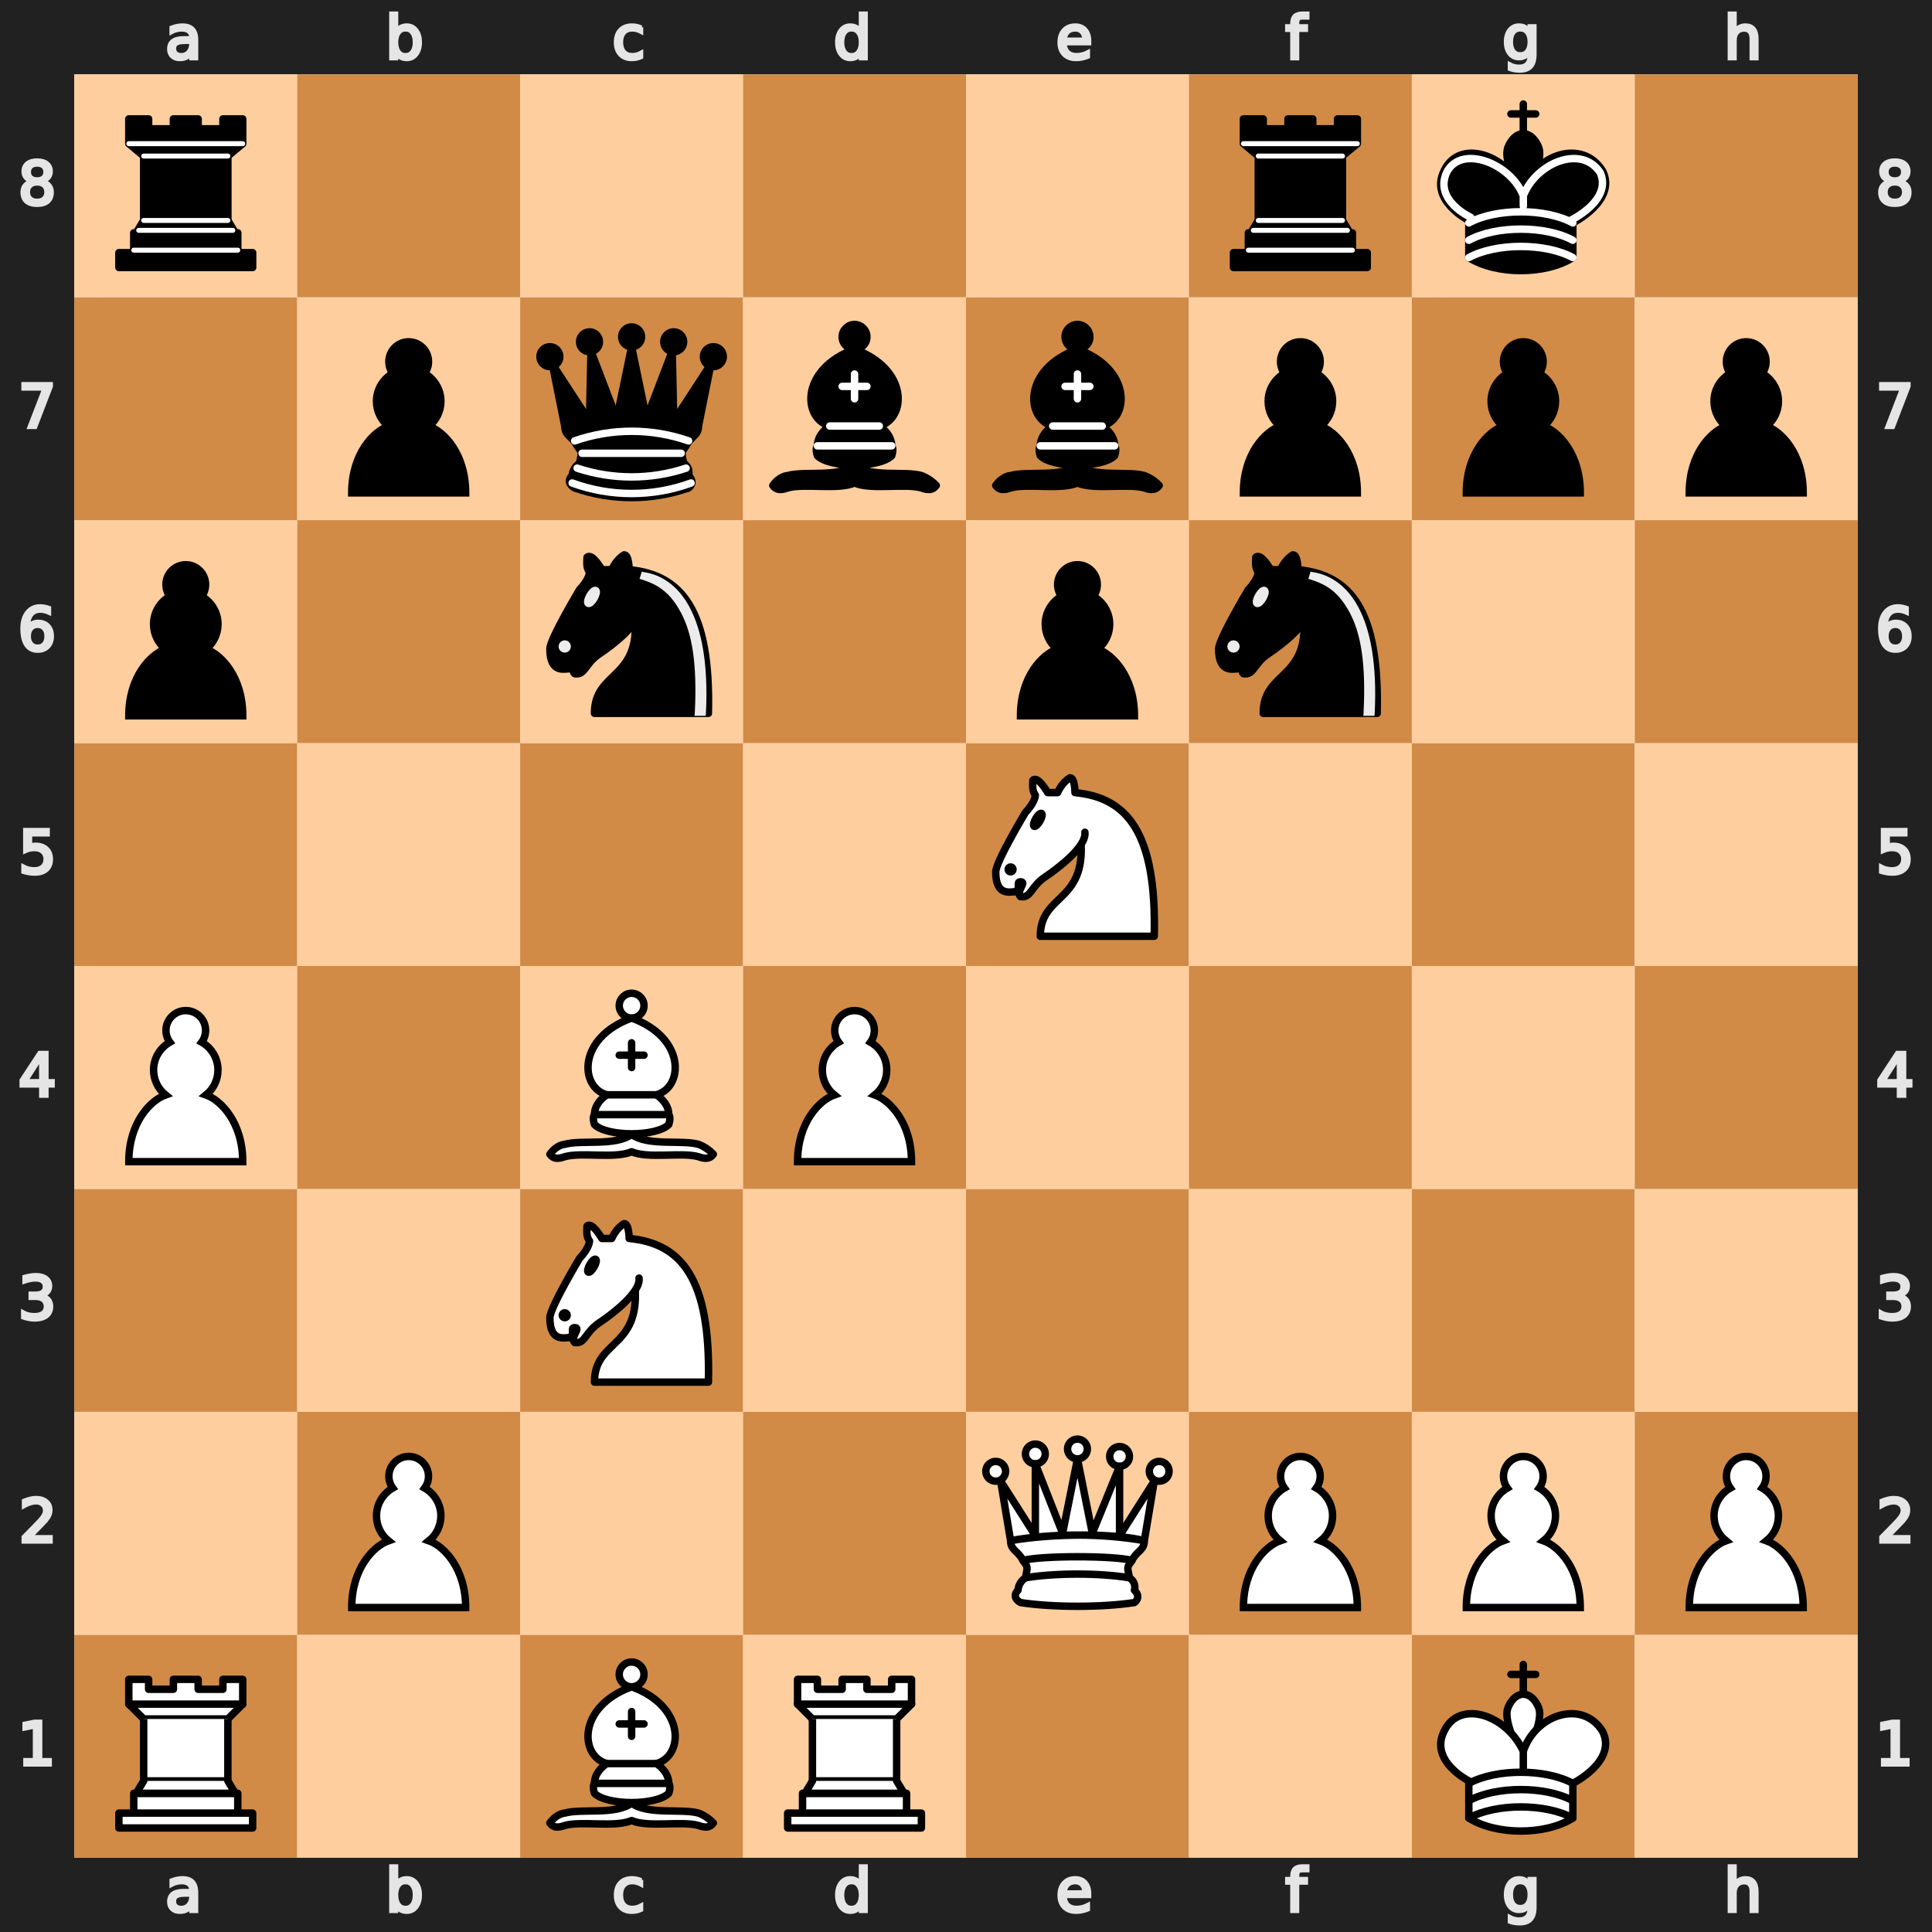
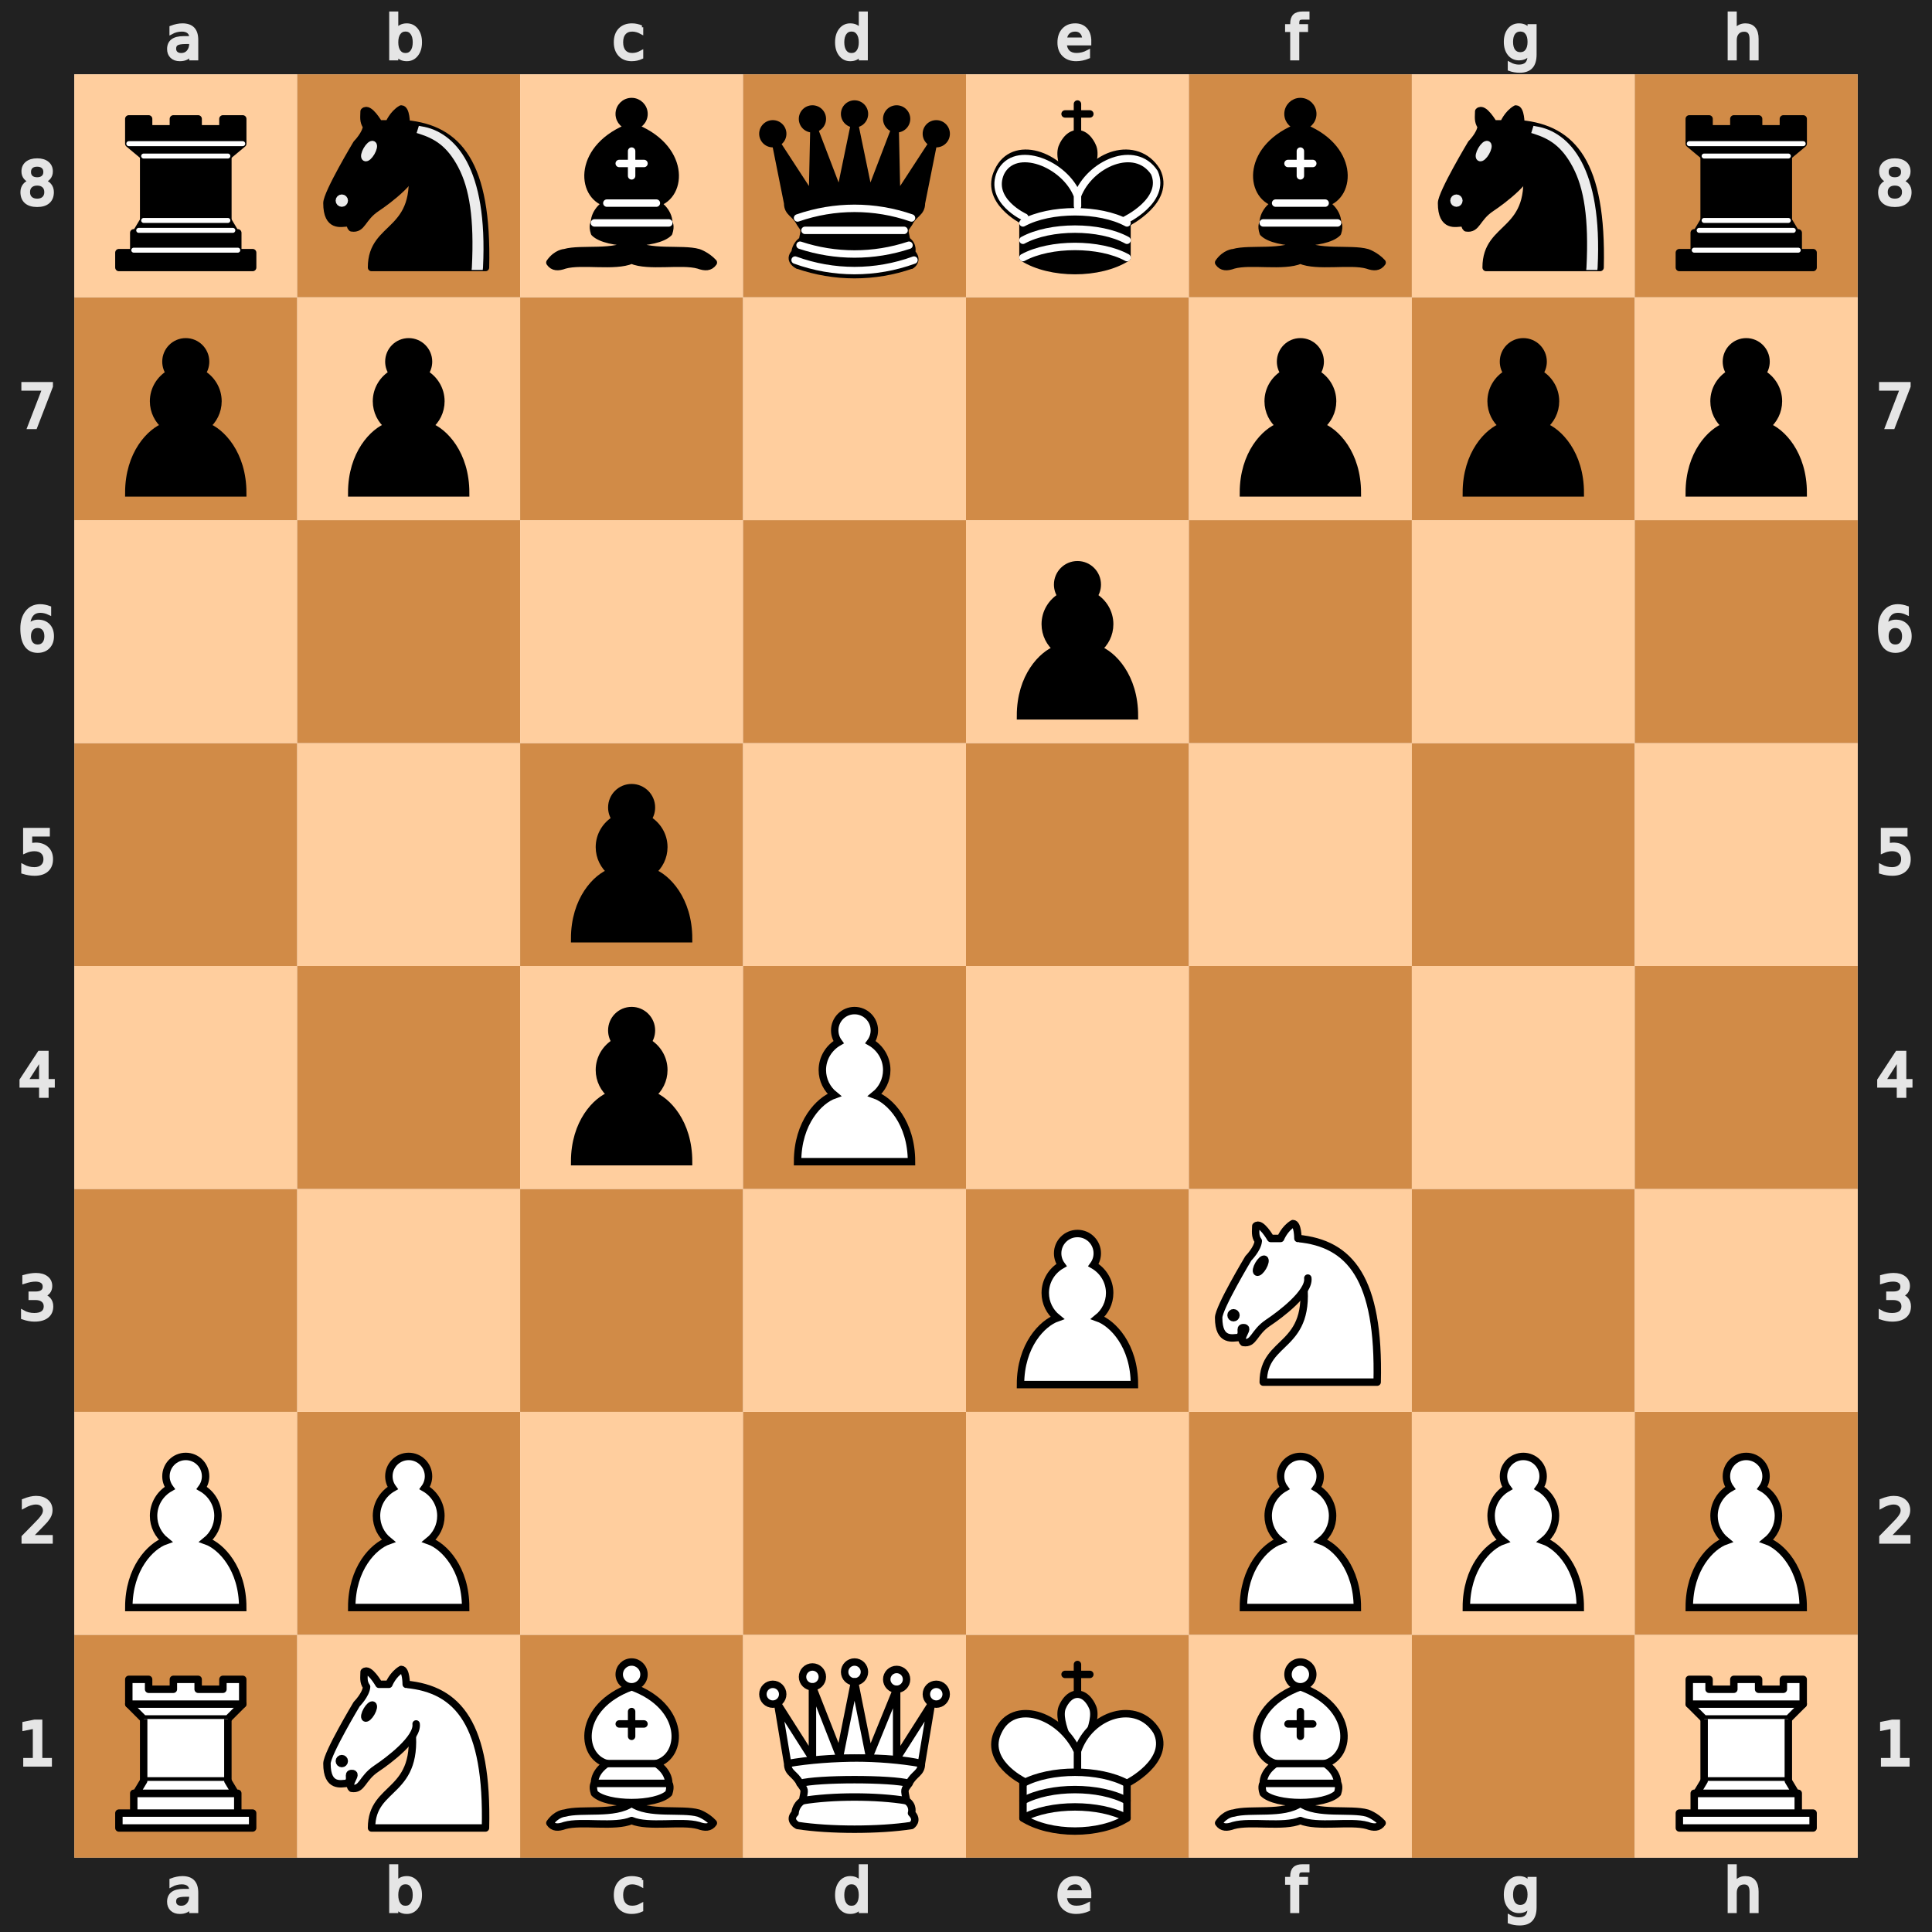
<svg xmlns="http://www.w3.org/2000/svg" xmlns:xlink="http://www.w3.org/1999/xlink" viewBox="0 0 390 390">
  <defs>
    <g id="white-pawn" class="white pawn">
      <path d="M22.5 9c-2.21 0-4 1.79-4 4 0 .89.29 1.71.78 2.38C17.33 16.5 16 18.59 16 21c0 2.03.94 3.84 2.41 5.03-3 1.06-7.41 5.55-7.41 13.47h23c0-7.92-4.41-12.41-7.41-13.47 1.47-1.19 2.41-3 2.41-5.03 0-2.41-1.33-4.5-3.28-5.62.49-.67.78-1.49.78-2.38 0-2.21-1.79-4-4-4z" fill="#fff" stroke="#000" stroke-width="1.5" stroke-linecap="round" />
    </g>
    <g id="white-knight" class="white knight" fill="none" fill-rule="evenodd" stroke="#000" stroke-width="1.5" stroke-linecap="round" stroke-linejoin="round">
      <path d="M 22,10 C 32.5,11 38.5,18 38,39 L 15,39 C 15,30 25,32.5 23,18" style="fill:#ffffff; stroke:#000000;" />
      <path d="M 24,18 C 24.38,20.91 18.45,25.37 16,27 C 13,29 13.18,31.34 11,31 C 9.958,30.06 12.41,27.96 11,28 C 10,28 11.19,29.23 10,30 C 9,30 5.997,31 6,26 C 6,24 12,14 12,14 C 12,14 13.89,12.1 14,10.5 C 13.27,9.506 13.5,8.5 13.5,7.5 C 14.5,6.5 16.5,10 16.5,10 L 18.5,10 C 18.5,10 19.28,8.008 21,7 C 22,7 22,10 22,10" style="fill:#ffffff; stroke:#000000;" />
      <path d="M 9.5 25.5 A 0.5 0.5 0 1 1 8.5,25.5 A 0.5 0.5 0 1 1 9.5 25.5 z" style="fill:#000000; stroke:#000000;" />
      <path d="M 15 15.5 A 0.5 1.5 0 1 1 14,15.5 A 0.5 1.5 0 1 1 15 15.5 z" transform="matrix(0.866,0.5,-0.5,0.866,9.693,-5.173)" style="fill:#000000; stroke:#000000;" />
    </g>
    <g id="white-bishop" class="white bishop" fill="none" fill-rule="evenodd" stroke="#000" stroke-width="1.5" stroke-linecap="round" stroke-linejoin="round">
      <g fill="#fff" stroke-linecap="butt">
        <path d="M9 36c3.39-.97 10.11.43 13.5-2 3.39 2.43 10.11 1.03 13.5 2 0 0 1.65.54 3 2-.68.97-1.65.99-3 .5-3.39-.97-10.11.46-13.5-1-3.39 1.46-10.11.03-13.5 1-1.354.49-2.323.47-3-.5 1.354-1.94 3-2 3-2zM15 32c2.5 2.5 12.5 2.5 15 0 .5-1.5 0-2 0-2 0-2.5-2.5-4-2.5-4 5.5-1.5 6-11.5-5-15.5-11 4-10.5 14-5 15.5 0 0-2.5 1.5-2.5 4 0 0-.5.5 0 2zM25 8a2.5 2.5 0 1 1-5 0 2.5 2.5 0 1 1 5 0z" />
      </g>
      <path d="M17.5 26h10M15 30h15m-7.5-14.5v5M20 18h5" stroke-linejoin="miter" />
    </g>
    <g id="white-rook" class="white rook" fill="#fff" fill-rule="evenodd" stroke="#000" stroke-width="1.5" stroke-linecap="round" stroke-linejoin="round">
      <path d="M9 39h27v-3H9v3zM12 36v-4h21v4H12zM11 14V9h4v2h5V9h5v2h5V9h4v5" stroke-linecap="butt" />
      <path d="M34 14l-3 3H14l-3-3" />
      <path d="M31 17v12.5H14V17" stroke-linecap="butt" stroke-linejoin="miter" />
      <path d="M31 29.5l1.5 2.5h-20l1.5-2.5" />
      <path d="M11 14h23" fill="none" stroke-linejoin="miter" />
    </g>
    <g id="white-queen" class="white queen" fill="#fff" fill-rule="evenodd" stroke="#000" stroke-width="1.5" stroke-linecap="round" stroke-linejoin="round">
      <path d="M8 12a2 2 0 1 1-4 0 2 2 0 1 1 4 0zM24.5 7.5a2 2 0 1 1-4 0 2 2 0 1 1 4 0zM41 12a2 2 0 1 1-4 0 2 2 0 1 1 4 0zM16 8.5a2 2 0 1 1-4 0 2 2 0 1 1 4 0zM33 9a2 2 0 1 1-4 0 2 2 0 1 1 4 0z" />
      <path d="M9 26c8.5-1.5 21-1.5 27 0l2-12-7 11V11l-5.5 13.5-3-15-3 15-5.5-14V25L7 14l2 12zM9 26c0 2 1.5 2 2.5 4 1 1.5 1 1 .5 3.5-1.5 1-1.5 2.5-1.5 2.5-1.5 1.5.5 2.5.5 2.5 6.5 1 16.5 1 23 0 0 0 1.5-1 0-2.5 0 0 .5-1.5-1-2.5-.5-2.5-.5-2 .5-3.5 1-2 2.5-2 2.5-4-8.5-1.5-18.5-1.5-27 0z" stroke-linecap="butt" />
      <path d="M11.5 30c3.5-1 18.5-1 22 0M12 33.5c6-1 15-1 21 0" fill="none" />
    </g>
    <g id="white-king" class="white king" fill="none" fill-rule="evenodd" stroke="#000" stroke-width="1.5" stroke-linecap="round" stroke-linejoin="round">
      <path d="M22.5 11.63V6M20 8h5" stroke-linejoin="miter" />
      <path d="M22.5 25s4.5-7.5 3-10.5c0 0-1-2.5-3-2.5s-3 2.5-3 2.5c-1.5 3 3 10.5 3 10.5" fill="#fff" stroke-linecap="butt" stroke-linejoin="miter" />
      <path d="M11.5 37c5.5 3.5 15.5 3.5 21 0v-7s9-4.5 6-10.5c-4-6.5-13.5-3.5-16 4V27v-3.5c-3.5-7.5-13-10.5-16-4-3 6 5 10 5 10V37z" fill="#fff" />
      <path d="M11.5 30c5.5-3 15.5-3 21 0m-21 3.5c5.5-3 15.5-3 21 0m-21 3.5c5.5-3 15.5-3 21 0" />
    </g>
    <g id="black-pawn" class="black pawn">
      <path d="M22.5 9c-2.21 0-4 1.79-4 4 0 .89.29 1.71.78 2.38C17.33 16.5 16 18.59 16 21c0 2.03.94 3.84 2.41 5.03-3 1.06-7.41 5.55-7.41 13.47h23c0-7.92-4.41-12.41-7.41-13.47 1.47-1.19 2.41-3 2.41-5.03 0-2.41-1.33-4.5-3.28-5.62.49-.67.78-1.49.78-2.38 0-2.21-1.79-4-4-4z" fill="#000" stroke="#000" stroke-width="1.5" stroke-linecap="round" />
    </g>
    <g id="black-knight" class="black knight" fill="none" fill-rule="evenodd" stroke="#000" stroke-width="1.5" stroke-linecap="round" stroke-linejoin="round">
      <path d="M 22,10 C 32.5,11 38.5,18 38,39 L 15,39 C 15,30 25,32.5 23,18" style="fill:#000000; stroke:#000000;" />
      <path d="M 24,18 C 24.38,20.91 18.45,25.37 16,27 C 13,29 13.18,31.34 11,31 C 9.958,30.06 12.41,27.96 11,28 C 10,28 11.19,29.23 10,30 C 9,30 5.997,31 6,26 C 6,24 12,14 12,14 C 12,14 13.89,12.1 14,10.5 C 13.27,9.506 13.5,8.5 13.5,7.5 C 14.5,6.5 16.5,10 16.5,10 L 18.5,10 C 18.5,10 19.28,8.008 21,7 C 22,7 22,10 22,10" style="fill:#000000; stroke:#000000;" />
      <path d="M 9.5 25.5 A 0.5 0.5 0 1 1 8.5,25.5 A 0.5 0.5 0 1 1 9.5 25.5 z" style="fill:#ececec; stroke:#ececec;" />
      <path d="M 15 15.5 A 0.5 1.5 0 1 1 14,15.5 A 0.5 1.5 0 1 1 15 15.5 z" transform="matrix(0.866,0.5,-0.5,0.866,9.693,-5.173)" style="fill:#ececec; stroke:#ececec;" />
      <path d="M 24.55,10.4 L 24.1,11.85 L 24.6,12 C 27.75,13 30.25,14.49 32.5,18.75 C 34.75,23.01 35.75,29.06 35.25,39 L 35.2,39.5 L 37.45,39.5 L 37.5,39 C 38,28.94 36.62,22.15 34.25,17.66 C 31.88,13.17 28.46,11.02 25.06,10.5 L 24.55,10.4 z " style="fill:#ececec; stroke:none;" />
    </g>
    <g id="black-bishop" class="black bishop" fill="none" fill-rule="evenodd" stroke="#000" stroke-width="1.5" stroke-linecap="round" stroke-linejoin="round">
      <path d="M9 36c3.39-.97 10.11.43 13.5-2 3.39 2.43 10.11 1.03 13.5 2 0 0 1.65.54 3 2-.68.97-1.65.99-3 .5-3.39-.97-10.11.46-13.5-1-3.39 1.46-10.11.03-13.5 1-1.354.49-2.323.47-3-.5 1.354-1.94 3-2 3-2zm6-4c2.5 2.5 12.5 2.5 15 0 .5-1.5 0-2 0-2 0-2.5-2.5-4-2.5-4 5.5-1.5 6-11.5-5-15.5-11 4-10.5 14-5 15.5 0 0-2.5 1.5-2.5 4 0 0-.5.5 0 2zM25 8a2.5 2.5 0 1 1-5 0 2.5 2.5 0 1 1 5 0z" fill="#000" stroke-linecap="butt" />
      <path d="M17.5 26h10M15 30h15m-7.5-14.5v5M20 18h5" stroke="#fff" stroke-linejoin="miter" />
    </g>
    <g id="black-rook" class="black rook" fill="#000" fill-rule="evenodd" stroke="#000" stroke-width="1.5" stroke-linecap="round" stroke-linejoin="round">
      <path d="M9 39h27v-3H9v3zM12.5 32l1.5-2.5h17l1.5 2.5h-20zM12 36v-4h21v4H12z" stroke-linecap="butt" />
      <path d="M14 29.5v-13h17v13H14z" stroke-linecap="butt" stroke-linejoin="miter" />
      <path d="M14 16.5L11 14h23l-3 2.5H14zM11 14V9h4v2h5V9h5v2h5V9h4v5H11z" stroke-linecap="butt" />
      <path d="M12 35.5h21M13 31.5h19M14 29.5h17M14 16.5h17M11 14h23" fill="none" stroke="#fff" stroke-width="1" stroke-linejoin="miter" />
    </g>
    <g id="black-queen" class="black queen" fill="#000" fill-rule="evenodd" stroke="#000" stroke-width="1.5" stroke-linecap="round" stroke-linejoin="round">
      <g fill="#000" stroke="none">
        <circle cx="6" cy="12" r="2.75" />
        <circle cx="14" cy="9" r="2.75" />
        <circle cx="22.5" cy="8" r="2.75" />
        <circle cx="31" cy="9" r="2.75" />
        <circle cx="39" cy="12" r="2.75" />
      </g>
      <path d="M9 26c8.5-1.5 21-1.5 27 0l2.5-12.5L31 25l-.3-14.1-5.2 13.6-3-14.5-3 14.5-5.2-13.6L14 25 6.5 13.5 9 26zM9 26c0 2 1.5 2 2.5 4 1 1.5 1 1 .5 3.5-1.5 1-1.5 2.5-1.5 2.5-1.5 1.5.5 2.5.5 2.5 6.5 1 16.5 1 23 0 0 0 1.5-1 0-2.5 0 0 .5-1.5-1-2.5-.5-2.5-.5-2 .5-3.5 1-2 2.5-2 2.5-4-8.5-1.5-18.5-1.5-27 0z" stroke-linecap="butt" />
      <path d="M11 38.5a35 35 1 0 0 23 0" fill="none" stroke-linecap="butt" />
      <path d="M11 29a35 35 1 0 1 23 0M12.5 31.5h20M11.5 34.5a35 35 1 0 0 22 0M10.5 37.5a35 35 1 0 0 24 0" fill="none" stroke="#fff" />
    </g>
    <g id="black-king" class="black king" fill="none" fill-rule="evenodd" stroke="#000" stroke-width="1.5" stroke-linecap="round" stroke-linejoin="round">
      <path d="M22.5 11.63V6" stroke-linejoin="miter" />
      <path d="M22.5 25s4.5-7.5 3-10.5c0 0-1-2.5-3-2.5s-3 2.5-3 2.5c-1.5 3 3 10.5 3 10.5" fill="#000" stroke-linecap="butt" stroke-linejoin="miter" />
      <path d="M11.5 37c5.5 3.5 15.5 3.5 21 0v-7s9-4.5 6-10.5c-4-6.5-13.5-3.5-16 4V27v-3.5c-3.5-7.5-13-10.5-16-4-3 6 5 10 5 10V37z" fill="#000" />
      <path d="M20 8h5" stroke-linejoin="miter" />
      <path d="M32 29.5s8.5-4 6.03-9.65C34.15 14 25 18 22.5 24.5l.01 2.1-.01-2.1C20 18 9.906 14 6.997 19.85c-2.497 5.65 4.853 9 4.853 9M11.5 30c5.5-3 15.5-3 21 0m-21 3.5c5.5-3 15.5-3 21 0m-21 3.5c5.5-3 15.5-3 21 0" stroke="#fff" />
    </g>
  </defs>
  <rect x="7.5" y="7.5" width="375" height="375" fill="none" stroke="#212121" stroke-width="15" />
  <g transform="translate(20, 1) scale(0.75, 0.75)" fill="#e5e5e5" stroke="#e5e5e5">
    <path d="M23.328 10.016q-1.742 0-2.414.398-.672.398-.672 1.36 0 .765.5 1.218.508.445 1.375.445 1.196 0 1.914-.843.727-.852.727-2.258v-.32zm2.867-.594v4.992h-1.437v-1.328q-.492.797-1.227 1.18-.734.375-1.797.375-1.343 0-2.14-.75-.79-.758-.79-2.024 0-1.476.985-2.226.992-.75 2.953-.75h2.016V8.75q0-.992-.656-1.531-.649-.547-1.829-.547-.75 0-1.46.18-.711.18-1.368.539V6.062q.79-.304 1.532-.453.742-.156 1.445-.156 1.898 0 2.836.984.937.985.937 2.985z" />
  </g>
  <g transform="translate(20, 375) scale(0.75, 0.75)" fill="#e5e5e5" stroke="#e5e5e5">
    <path d="M23.328 10.016q-1.742 0-2.414.398-.672.398-.672 1.36 0 .765.5 1.218.508.445 1.375.445 1.196 0 1.914-.843.727-.852.727-2.258v-.32zm2.867-.594v4.992h-1.437v-1.328q-.492.797-1.227 1.18-.734.375-1.797.375-1.343 0-2.14-.75-.79-.758-.79-2.024 0-1.476.985-2.226.992-.75 2.953-.75h2.016V8.75q0-.992-.656-1.531-.649-.547-1.829-.547-.75 0-1.46.18-.711.18-1.368.539V6.062q.79-.304 1.532-.453.742-.156 1.445-.156 1.898 0 2.836.984.937.985.937 2.985z" />
  </g>
  <g transform="translate(65, 1) scale(0.75, 0.75)" fill="#e5e5e5" stroke="#e5e5e5">
    <path d="M24.922 10.047q0-1.586-.656-2.485-.649-.906-1.79-.906-1.14 0-1.796.906-.649.899-.649 2.485 0 1.586.649 2.492.656.898 1.797.898 1.14 0 1.789-.898.656-.906.656-2.492zm-4.89-3.055q.452-.781 1.14-1.156.695-.383 1.656-.383 1.594 0 2.586 1.266 1 1.265 1 3.328 0 2.062-1 3.328-.992 1.266-2.586 1.266-.96 0-1.656-.375-.688-.383-1.14-1.164v1.312h-1.446V2.258h1.445z" />
  </g>
  <g transform="translate(65, 375) scale(0.75, 0.75)" fill="#e5e5e5" stroke="#e5e5e5">
    <path d="M24.922 10.047q0-1.586-.656-2.485-.649-.906-1.79-.906-1.14 0-1.796.906-.649.899-.649 2.485 0 1.586.649 2.492.656.898 1.797.898 1.14 0 1.789-.898.656-.906.656-2.492zm-4.89-3.055q.452-.781 1.14-1.156.695-.383 1.656-.383 1.594 0 2.586 1.266 1 1.265 1 3.328 0 2.062-1 3.328-.992 1.266-2.586 1.266-.96 0-1.656-.375-.688-.383-1.14-1.164v1.312h-1.446V2.258h1.445z" />
  </g>
  <g transform="translate(110, 1) scale(0.75, 0.75)" fill="#e5e5e5" stroke="#e5e5e5">
    <path d="M25.96 6v1.344q-.608-.336-1.226-.5-.609-.172-1.234-.172-1.398 0-2.172.89-.773.883-.773 2.485 0 1.601.773 2.492.774.883 2.172.883.625 0 1.234-.164.618-.172 1.227-.508v1.328q-.602.281-1.25.422-.64.14-1.367.14-1.977 0-3.14-1.242-1.165-1.242-1.165-3.351 0-2.14 1.172-3.367 1.18-1.227 3.227-1.227.664 0 1.296.14.633.134 1.227.407z" />
  </g>
  <g transform="translate(110, 375) scale(0.75, 0.75)" fill="#e5e5e5" stroke="#e5e5e5">
    <path d="M25.96 6v1.344q-.608-.336-1.226-.5-.609-.172-1.234-.172-1.398 0-2.172.89-.773.883-.773 2.485 0 1.601.773 2.492.774.883 2.172.883.625 0 1.234-.164.618-.172 1.227-.508v1.328q-.602.281-1.25.422-.64.14-1.367.14-1.977 0-3.14-1.242-1.165-1.242-1.165-3.351 0-2.14 1.172-3.367 1.18-1.227 3.227-1.227.664 0 1.296.14.633.134 1.227.407z" />
  </g>
  <g transform="translate(155, 1) scale(0.75, 0.75)" fill="#e5e5e5" stroke="#e5e5e5">
    <path d="M24.973 6.992V2.258h1.437v12.156h-1.437v-1.312q-.453.78-1.149 1.164-.687.375-1.656.375-1.586 0-2.586-1.266-.992-1.266-.992-3.328 0-2.063.992-3.328 1-1.266 2.586-1.266.969 0 1.656.383.696.375 1.149 1.156zm-4.899 3.055q0 1.586.649 2.492.656.898 1.797.898 1.14 0 1.796-.898.657-.906.657-2.492 0-1.586-.657-2.485-.656-.906-1.796-.906-1.141 0-1.797.906-.649.899-.649 2.485z" />
  </g>
  <g transform="translate(155, 375) scale(0.75, 0.75)" fill="#e5e5e5" stroke="#e5e5e5">
    <path d="M24.973 6.992V2.258h1.437v12.156h-1.437v-1.312q-.453.78-1.149 1.164-.687.375-1.656.375-1.586 0-2.586-1.266-.992-1.266-.992-3.328 0-2.063.992-3.328 1-1.266 2.586-1.266.969 0 1.656.383.696.375 1.149 1.156zm-4.899 3.055q0 1.586.649 2.492.656.898 1.797.898 1.14 0 1.796-.898.657-.906.657-2.492 0-1.586-.657-2.485-.656-.906-1.796-.906-1.141 0-1.797.906-.649.899-.649 2.485z" />
  </g>
  <g transform="translate(200, 1) scale(0.75, 0.75)" fill="#e5e5e5" stroke="#e5e5e5">
    <path d="M26.555 9.68v.703h-6.61q.094 1.484.89 2.265.806.774 2.235.774.828 0 1.602-.203.781-.203 1.547-.61v1.36q-.774.328-1.586.5-.813.172-1.649.172-2.093 0-3.32-1.22-1.219-1.218-1.219-3.296 0-2.148 1.157-3.406 1.164-1.266 3.132-1.266 1.766 0 2.79 1.14 1.03 1.134 1.03 3.087zm-1.438-.422q-.015-1.18-.664-1.883-.64-.703-1.703-.703-1.203 0-1.93.68-.718.68-.828 1.914z" />
  </g>
  <g transform="translate(200, 375) scale(0.75, 0.75)" fill="#e5e5e5" stroke="#e5e5e5">
    <path d="M26.555 9.68v.703h-6.61q.094 1.484.89 2.265.806.774 2.235.774.828 0 1.602-.203.781-.203 1.547-.61v1.36q-.774.328-1.586.5-.813.172-1.649.172-2.093 0-3.32-1.22-1.219-1.218-1.219-3.296 0-2.148 1.157-3.406 1.164-1.266 3.132-1.266 1.766 0 2.79 1.14 1.03 1.134 1.03 3.087zm-1.438-.422q-.015-1.18-.664-1.883-.64-.703-1.703-.703-1.203 0-1.93.68-.718.68-.828 1.914z" />
  </g>
  <g transform="translate(245, 1) scale(0.75, 0.75)" fill="#e5e5e5" stroke="#e5e5e5">
    <path d="M25.285 2.258v1.195H23.91q-.773 0-1.078.313-.297.312-.297 1.125v.773h2.367v1.117h-2.367v7.633H21.09V6.781h-1.375V5.664h1.375v-.61q0-1.46.68-2.124.68-.672 2.156-.672z" />
  </g>
  <g transform="translate(245, 375) scale(0.75, 0.75)" fill="#e5e5e5" stroke="#e5e5e5">
    <path d="M25.285 2.258v1.195H23.91q-.773 0-1.078.313-.297.312-.297 1.125v.773h2.367v1.117h-2.367v7.633H21.09V6.781h-1.375V5.664h1.375v-.61q0-1.46.68-2.124.68-.672 2.156-.672z" />
  </g>
  <g transform="translate(290, 1) scale(0.75, 0.75)" fill="#e5e5e5" stroke="#e5e5e5">
    <path d="M24.973 9.937q0-1.562-.649-2.421-.64-.86-1.804-.86-1.157 0-1.805.86-.64.859-.64 2.421 0 1.555.64 2.415.648.859 1.805.859 1.164 0 1.804-.86.649-.859.649-2.414zm1.437 3.391q0 2.234-.992 3.32-.992 1.094-3.04 1.094-.757 0-1.429-.117-.672-.11-1.304-.344v-1.398q.632.344 1.25.508.617.164 1.257.164 1.414 0 2.118-.743.703-.734.703-2.226v-.711q-.446.773-1.141 1.156-.695.383-1.664.383-1.61 0-2.594-1.227-.984-1.226-.984-3.25 0-2.03.984-3.257.985-1.227 2.594-1.227.969 0 1.664.383t1.14 1.156V5.664h1.438z" />
  </g>
  <g transform="translate(290, 375) scale(0.75, 0.75)" fill="#e5e5e5" stroke="#e5e5e5">
    <path d="M24.973 9.937q0-1.562-.649-2.421-.64-.86-1.804-.86-1.157 0-1.805.86-.64.859-.64 2.421 0 1.555.64 2.415.648.859 1.805.859 1.164 0 1.804-.86.649-.859.649-2.414zm1.437 3.391q0 2.234-.992 3.32-.992 1.094-3.04 1.094-.757 0-1.429-.117-.672-.11-1.304-.344v-1.398q.632.344 1.25.508.617.164 1.257.164 1.414 0 2.118-.743.703-.734.703-2.226v-.711q-.446.773-1.141 1.156-.695.383-1.664.383-1.61 0-2.594-1.227-.984-1.226-.984-3.25 0-2.03.984-3.257.985-1.227 2.594-1.227.969 0 1.664.383t1.14 1.156V5.664h1.438z" />
  </g>
  <g transform="translate(335, 1) scale(0.75, 0.75)" fill="#e5e5e5" stroke="#e5e5e5">
    <path d="M26.164 9.133v5.281h-1.437V9.18q0-1.243-.485-1.86-.484-.617-1.453-.617-1.164 0-1.836.742-.672.742-.672 2.024v4.945h-1.445V2.258h1.445v4.765q.516-.789 1.211-1.18.703-.39 1.617-.39 1.508 0 2.282.938.773.93.773 2.742z" />
  </g>
  <g transform="translate(335, 375) scale(0.75, 0.75)" fill="#e5e5e5" stroke="#e5e5e5">
    <path d="M26.164 9.133v5.281h-1.437V9.18q0-1.243-.485-1.86-.484-.617-1.453-.617-1.164 0-1.836.742-.672.742-.672 2.024v4.945h-1.445V2.258h1.445v4.765q.516-.789 1.211-1.18.703-.39 1.617-.39 1.508 0 2.282.938.773.93.773 2.742z" />
  </g>
  <g transform="translate(0, 335) scale(0.75, 0.75)" fill="#e5e5e5" stroke="#e5e5e5">
    <path d="M6.754 26.996h2.578v-8.898l-2.805.562v-1.437l2.79-.563h1.578v10.336h2.578v1.328h-6.72z" />
  </g>
  <g transform="translate(375, 335) scale(0.75, 0.75)" fill="#e5e5e5" stroke="#e5e5e5">
    <path d="M6.754 26.996h2.578v-8.898l-2.805.562v-1.437l2.79-.563h1.578v10.336h2.578v1.328h-6.72z" />
  </g>
  <g transform="translate(0, 290) scale(0.75, 0.75)" fill="#e5e5e5" stroke="#e5e5e5">
    <path d="M8.195 26.996h5.508v1.328H6.297v-1.328q.898-.93 2.445-2.492 1.555-1.57 1.953-2.024.758-.851 1.055-1.437.305-.594.305-1.164 0-.93-.657-1.516-.648-.586-1.695-.586-.742 0-1.57.258-.82.258-1.758.781v-1.593q.953-.383 1.781-.578.828-.196 1.516-.196 1.812 0 2.89.906 1.079.907 1.079 2.422 0 .72-.274 1.368-.265.64-.976 1.515-.196.227-1.243 1.313-1.046 1.078-2.953 3.023z" />
  </g>
  <g transform="translate(375, 290) scale(0.75, 0.75)" fill="#e5e5e5" stroke="#e5e5e5">
    <path d="M8.195 26.996h5.508v1.328H6.297v-1.328q.898-.93 2.445-2.492 1.555-1.57 1.953-2.024.758-.851 1.055-1.437.305-.594.305-1.164 0-.93-.657-1.516-.648-.586-1.695-.586-.742 0-1.57.258-.82.258-1.758.781v-1.593q.953-.383 1.781-.578.828-.196 1.516-.196 1.812 0 2.89.906 1.079.907 1.079 2.422 0 .72-.274 1.368-.265.64-.976 1.515-.196.227-1.243 1.313-1.046 1.078-2.953 3.023z" />
  </g>
  <g transform="translate(0, 245) scale(0.75, 0.75)" fill="#e5e5e5" stroke="#e5e5e5">
    <path d="M11.434 22.035q1.132.242 1.765 1.008.64.766.64 1.89 0 1.727-1.187 2.672-1.187.946-3.375.946-.734 0-1.515-.149-.774-.14-1.602-.43V26.45q.656.383 1.438.578.78.196 1.632.196 1.485 0 2.258-.586.782-.586.782-1.703 0-1.032-.727-1.61-.719-.586-2.008-.586h-1.36v-1.297h1.423q1.164 0 1.78-.46.618-.47.618-1.344 0-.899-.64-1.375-.633-.485-1.82-.485-.65 0-1.391.141-.743.14-1.633.437V16.95q.898-.25 1.68-.375.788-.125 1.484-.125 1.797 0 2.844.82 1.046.813 1.046 2.204 0 .968-.554 1.64-.555.664-1.578.922z" />
  </g>
  <g transform="translate(375, 245) scale(0.75, 0.75)" fill="#e5e5e5" stroke="#e5e5e5">
    <path d="M11.434 22.035q1.132.242 1.765 1.008.64.766.64 1.89 0 1.727-1.187 2.672-1.187.946-3.375.946-.734 0-1.515-.149-.774-.14-1.602-.43V26.45q.656.383 1.438.578.78.196 1.632.196 1.485 0 2.258-.586.782-.586.782-1.703 0-1.032-.727-1.61-.719-.586-2.008-.586h-1.36v-1.297h1.423q1.164 0 1.78-.46.618-.47.618-1.344 0-.899-.64-1.375-.633-.485-1.82-.485-.65 0-1.391.141-.743.14-1.633.437V16.95q.898-.25 1.68-.375.788-.125 1.484-.125 1.797 0 2.844.82 1.046.813 1.046 2.204 0 .968-.554 1.64-.555.664-1.578.922z" />
  </g>
  <g transform="translate(0, 200) scale(0.75, 0.75)" fill="#e5e5e5" stroke="#e5e5e5">
    <path d="M11.016 18.035L7.03 24.262h3.985zm-.414-1.375h1.984v7.602h1.664v1.312h-1.664v2.75h-1.57v-2.75H5.75v-1.523z" />
  </g>
  <g transform="translate(375, 200) scale(0.75, 0.75)" fill="#e5e5e5" stroke="#e5e5e5">
    <path d="M11.016 18.035L7.03 24.262h3.985zm-.414-1.375h1.984v7.602h1.664v1.312h-1.664v2.75h-1.57v-2.75H5.75v-1.523z" />
  </g>
  <g transform="translate(0, 155) scale(0.75, 0.75)" fill="#e5e5e5" stroke="#e5e5e5">
    <path d="M6.719 16.66h6.195v1.328h-4.75v2.86q.344-.118.688-.172.343-.063.687-.063 1.953 0 3.094 1.07 1.14 1.07 1.14 2.899 0 1.883-1.171 2.93-1.172 1.039-3.305 1.039-.735 0-1.5-.125-.758-.125-1.57-.375v-1.586q.703.383 1.453.57.75.188 1.586.188 1.351 0 2.14-.711.79-.711.79-1.93 0-1.219-.79-1.93-.789-.71-2.14-.71-.633 0-1.266.14-.625.14-1.281.438z" />
  </g>
  <g transform="translate(375, 155) scale(0.75, 0.75)" fill="#e5e5e5" stroke="#e5e5e5">
    <path d="M6.719 16.66h6.195v1.328h-4.75v2.86q.344-.118.688-.172.343-.063.687-.063 1.953 0 3.094 1.07 1.14 1.07 1.14 2.899 0 1.883-1.171 2.93-1.172 1.039-3.305 1.039-.735 0-1.5-.125-.758-.125-1.57-.375v-1.586q.703.383 1.453.57.75.188 1.586.188 1.351 0 2.14-.711.79-.711.79-1.93 0-1.219-.79-1.93-.789-.71-2.14-.71-.633 0-1.266.14-.625.14-1.281.438z" />
  </g>
  <g transform="translate(0, 110) scale(0.75, 0.75)" fill="#e5e5e5" stroke="#e5e5e5">
    <path d="M10.137 21.863q-1.063 0-1.688.727-.617.726-.617 1.992 0 1.258.617 1.992.625.727 1.688.727 1.062 0 1.68-.727.624-.734.624-1.992 0-1.266-.625-1.992-.617-.727-1.68-.727zm3.133-4.945v1.437q-.594-.28-1.204-.43-.601-.148-1.195-.148-1.562 0-2.39 1.055-.82 1.055-.938 3.188.46-.68 1.156-1.04.696-.367 1.531-.367 1.758 0 2.774 1.07 1.023 1.063 1.023 2.899 0 1.797-1.062 2.883-1.063 1.086-2.828 1.086-2.024 0-3.094-1.547-1.07-1.555-1.07-4.5 0-2.766 1.312-4.406 1.313-1.649 3.524-1.649.593 0 1.195.117.61.118 1.266.352z" />
  </g>
  <g transform="translate(375, 110) scale(0.75, 0.75)" fill="#e5e5e5" stroke="#e5e5e5">
    <path d="M10.137 21.863q-1.063 0-1.688.727-.617.726-.617 1.992 0 1.258.617 1.992.625.727 1.688.727 1.062 0 1.68-.727.624-.734.624-1.992 0-1.266-.625-1.992-.617-.727-1.68-.727zm3.133-4.945v1.437q-.594-.28-1.204-.43-.601-.148-1.195-.148-1.562 0-2.39 1.055-.82 1.055-.938 3.188.46-.68 1.156-1.04.696-.367 1.531-.367 1.758 0 2.774 1.07 1.023 1.063 1.023 2.899 0 1.797-1.062 2.883-1.063 1.086-2.828 1.086-2.024 0-3.094-1.547-1.07-1.555-1.07-4.5 0-2.766 1.312-4.406 1.313-1.649 3.524-1.649.593 0 1.195.117.61.118 1.266.352z" />
  </g>
  <g transform="translate(0, 65) scale(0.75, 0.75)" fill="#e5e5e5" stroke="#e5e5e5">
    <path d="M6.25 16.66h7.5v.672L9.516 28.324H7.867l3.985-10.336H6.25z" />
  </g>
  <g transform="translate(375, 65) scale(0.75, 0.75)" fill="#e5e5e5" stroke="#e5e5e5">
    <path d="M6.25 16.66h7.5v.672L9.516 28.324H7.867l3.985-10.336H6.25z" />
  </g>
  <g transform="translate(0, 20) scale(0.75, 0.75)" fill="#e5e5e5" stroke="#e5e5e5">
    <path d="M10 22.785q-1.125 0-1.773.602-.641.601-.641 1.656t.64 1.656q.649.602 1.774.602t1.773-.602q.649-.61.649-1.656 0-1.055-.649-1.656-.64-.602-1.773-.602zm-1.578-.672q-1.016-.25-1.586-.945-.563-.695-.563-1.695 0-1.399.993-2.211 1-.813 2.734-.813 1.742 0 2.734.813.993.812.993 2.21 0 1-.57 1.696-.563.695-1.571.945 1.14.266 1.773 1.04.641.773.641 1.89 0 1.695-1.04 2.602-1.03.906-2.96.906t-2.969-.906Q6 26.738 6 25.043q0-1.117.64-1.89.641-.774 1.782-1.04zm-.578-2.492q0 .906.562 1.414.57.508 1.594.508 1.016 0 1.586-.508.578-.508.578-1.414 0-.906-.578-1.414-.57-.508-1.586-.508-1.023 0-1.594.508-.562.508-.562 1.414z" />
  </g>
  <g transform="translate(375, 20) scale(0.75, 0.75)" fill="#e5e5e5" stroke="#e5e5e5">
    <path d="M10 22.785q-1.125 0-1.773.602-.641.601-.641 1.656t.64 1.656q.649.602 1.774.602t1.773-.602q.649-.61.649-1.656 0-1.055-.649-1.656-.64-.602-1.773-.602zm-1.578-.672q-1.016-.25-1.586-.945-.563-.695-.563-1.695 0-1.399.993-2.211 1-.813 2.734-.813 1.742 0 2.734.813.993.812.993 2.21 0 1-.57 1.696-.563.695-1.571.945 1.14.266 1.773 1.04.641.773.641 1.89 0 1.695-1.04 2.602-1.03.906-2.96.906t-2.969-.906Q6 26.738 6 25.043q0-1.117.64-1.89.641-.774 1.782-1.04zm-.578-2.492q0 .906.562 1.414.57.508 1.594.508 1.016 0 1.586-.508.578-.508.578-1.414 0-.906-.578-1.414-.57-.508-1.586-.508-1.023 0-1.594.508-.562.508-.562 1.414z" />
  </g>
  <rect x="15" y="330" width="45" height="45" class="square dark a1" stroke="none" fill="#d18b47" />
  <rect x="60" y="330" width="45" height="45" class="square light b1" stroke="none" fill="#ffce9e" />
  <rect x="105" y="330" width="45" height="45" class="square dark c1" stroke="none" fill="#d18b47" />
  <rect x="150" y="330" width="45" height="45" class="square light d1" stroke="none" fill="#ffce9e" />
  <rect x="195" y="330" width="45" height="45" class="square dark e1" stroke="none" fill="#d18b47" />
  <rect x="240" y="330" width="45" height="45" class="square light f1" stroke="none" fill="#ffce9e" />
  <rect x="285" y="330" width="45" height="45" class="square dark g1" stroke="none" fill="#d18b47" />
  <rect x="330" y="330" width="45" height="45" class="square light h1" stroke="none" fill="#ffce9e" />
  <rect x="15" y="285" width="45" height="45" class="square light a2" stroke="none" fill="#ffce9e" />
  <rect x="60" y="285" width="45" height="45" class="square dark b2" stroke="none" fill="#d18b47" />
  <rect x="105" y="285" width="45" height="45" class="square light c2" stroke="none" fill="#ffce9e" />
  <rect x="150" y="285" width="45" height="45" class="square dark d2" stroke="none" fill="#d18b47" />
  <rect x="195" y="285" width="45" height="45" class="square light e2" stroke="none" fill="#ffce9e" />
  <rect x="240" y="285" width="45" height="45" class="square dark f2" stroke="none" fill="#d18b47" />
  <rect x="285" y="285" width="45" height="45" class="square light g2" stroke="none" fill="#ffce9e" />
  <rect x="330" y="285" width="45" height="45" class="square dark h2" stroke="none" fill="#d18b47" />
  <rect x="15" y="240" width="45" height="45" class="square dark a3" stroke="none" fill="#d18b47" />
  <rect x="60" y="240" width="45" height="45" class="square light b3" stroke="none" fill="#ffce9e" />
  <rect x="105" y="240" width="45" height="45" class="square dark c3" stroke="none" fill="#d18b47" />
  <rect x="150" y="240" width="45" height="45" class="square light d3" stroke="none" fill="#ffce9e" />
  <rect x="195" y="240" width="45" height="45" class="square dark e3" stroke="none" fill="#d18b47" />
  <rect x="240" y="240" width="45" height="45" class="square light f3" stroke="none" fill="#ffce9e" />
  <rect x="285" y="240" width="45" height="45" class="square dark g3" stroke="none" fill="#d18b47" />
  <rect x="330" y="240" width="45" height="45" class="square light h3" stroke="none" fill="#ffce9e" />
  <rect x="15" y="195" width="45" height="45" class="square light a4" stroke="none" fill="#ffce9e" />
  <rect x="60" y="195" width="45" height="45" class="square dark b4" stroke="none" fill="#d18b47" />
  <rect x="105" y="195" width="45" height="45" class="square light c4" stroke="none" fill="#ffce9e" />
  <rect x="150" y="195" width="45" height="45" class="square dark d4" stroke="none" fill="#d18b47" />
  <rect x="195" y="195" width="45" height="45" class="square light e4" stroke="none" fill="#ffce9e" />
  <rect x="240" y="195" width="45" height="45" class="square dark f4" stroke="none" fill="#d18b47" />
  <rect x="285" y="195" width="45" height="45" class="square light g4" stroke="none" fill="#ffce9e" />
  <rect x="330" y="195" width="45" height="45" class="square dark h4" stroke="none" fill="#d18b47" />
  <rect x="15" y="150" width="45" height="45" class="square dark a5" stroke="none" fill="#d18b47" />
  <rect x="60" y="150" width="45" height="45" class="square light b5" stroke="none" fill="#ffce9e" />
  <rect x="105" y="150" width="45" height="45" class="square dark c5" stroke="none" fill="#d18b47" />
  <rect x="150" y="150" width="45" height="45" class="square light d5" stroke="none" fill="#ffce9e" />
  <rect x="195" y="150" width="45" height="45" class="square dark e5" stroke="none" fill="#d18b47" />
  <rect x="240" y="150" width="45" height="45" class="square light f5" stroke="none" fill="#ffce9e" />
  <rect x="285" y="150" width="45" height="45" class="square dark g5" stroke="none" fill="#d18b47" />
  <rect x="330" y="150" width="45" height="45" class="square light h5" stroke="none" fill="#ffce9e" />
  <rect x="15" y="105" width="45" height="45" class="square light a6" stroke="none" fill="#ffce9e" />
  <rect x="60" y="105" width="45" height="45" class="square dark b6" stroke="none" fill="#d18b47" />
  <rect x="105" y="105" width="45" height="45" class="square light c6" stroke="none" fill="#ffce9e" />
  <rect x="150" y="105" width="45" height="45" class="square dark d6" stroke="none" fill="#d18b47" />
  <rect x="195" y="105" width="45" height="45" class="square light e6" stroke="none" fill="#ffce9e" />
  <rect x="240" y="105" width="45" height="45" class="square dark f6" stroke="none" fill="#d18b47" />
  <rect x="285" y="105" width="45" height="45" class="square light g6" stroke="none" fill="#ffce9e" />
  <rect x="330" y="105" width="45" height="45" class="square dark h6" stroke="none" fill="#d18b47" />
  <rect x="15" y="60" width="45" height="45" class="square dark a7" stroke="none" fill="#d18b47" />
  <rect x="60" y="60" width="45" height="45" class="square light b7" stroke="none" fill="#ffce9e" />
  <rect x="105" y="60" width="45" height="45" class="square dark c7" stroke="none" fill="#d18b47" />
  <rect x="150" y="60" width="45" height="45" class="square light d7" stroke="none" fill="#ffce9e" />
  <rect x="195" y="60" width="45" height="45" class="square dark e7" stroke="none" fill="#d18b47" />
  <rect x="240" y="60" width="45" height="45" class="square light f7" stroke="none" fill="#ffce9e" />
  <rect x="285" y="60" width="45" height="45" class="square dark g7" stroke="none" fill="#d18b47" />
  <rect x="330" y="60" width="45" height="45" class="square light h7" stroke="none" fill="#ffce9e" />
  <rect x="15" y="15" width="45" height="45" class="square light a8" stroke="none" fill="#ffce9e" />
  <rect x="60" y="15" width="45" height="45" class="square dark b8" stroke="none" fill="#d18b47" />
  <rect x="105" y="15" width="45" height="45" class="square light c8" stroke="none" fill="#ffce9e" />
  <rect x="150" y="15" width="45" height="45" class="square dark d8" stroke="none" fill="#d18b47" />
  <rect x="195" y="15" width="45" height="45" class="square light e8" stroke="none" fill="#ffce9e" />
  <rect x="240" y="15" width="45" height="45" class="square dark f8" stroke="none" fill="#d18b47" />
  <rect x="285" y="15" width="45" height="45" class="square light g8" stroke="none" fill="#ffce9e" />
  <rect x="330" y="15" width="45" height="45" class="square dark h8" stroke="none" fill="#d18b47" />
  <use href="#white-rook" xlink:href="#white-rook" transform="translate(15, 330)" />
+   <use href="#white-knight" xlink:href="#white-knight" transform="translate(60, 330)" />
  <use href="#white-bishop" xlink:href="#white-bishop" transform="translate(105, 330)" />
-   <use href="#white-rook" xlink:href="#white-rook" transform="translate(150, 330)" />
-   <use href="#white-king" xlink:href="#white-king" transform="translate(285, 330)" />
+   <use href="#white-queen" xlink:href="#white-queen" transform="translate(150, 330)" />
+   <use href="#white-king" xlink:href="#white-king" transform="translate(195, 330)" />
+   <use href="#white-bishop" xlink:href="#white-bishop" transform="translate(240, 330)" />
+   <use href="#white-rook" xlink:href="#white-rook" transform="translate(330, 330)" />
+   <use href="#white-pawn" xlink:href="#white-pawn" transform="translate(15, 285)" />
  <use href="#white-pawn" xlink:href="#white-pawn" transform="translate(60, 285)" />
-   <use href="#white-queen" xlink:href="#white-queen" transform="translate(195, 285)" />
  <use href="#white-pawn" xlink:href="#white-pawn" transform="translate(240, 285)" />
  <use href="#white-pawn" xlink:href="#white-pawn" transform="translate(285, 285)" />
  <use href="#white-pawn" xlink:href="#white-pawn" transform="translate(330, 285)" />
-   <use href="#white-knight" xlink:href="#white-knight" transform="translate(105, 240)" />
-   <use href="#white-pawn" xlink:href="#white-pawn" transform="translate(15, 195)" />
-   <use href="#white-bishop" xlink:href="#white-bishop" transform="translate(105, 195)" />
+   <use href="#white-pawn" xlink:href="#white-pawn" transform="translate(195, 240)" />
+   <use href="#white-knight" xlink:href="#white-knight" transform="translate(240, 240)" />
+   <use href="#black-pawn" xlink:href="#black-pawn" transform="translate(105, 195)" />
  <use href="#white-pawn" xlink:href="#white-pawn" transform="translate(150, 195)" />
-   <use href="#white-knight" xlink:href="#white-knight" transform="translate(195, 150)" />
-   <use href="#black-pawn" xlink:href="#black-pawn" transform="translate(15, 105)" />
-   <use href="#black-knight" xlink:href="#black-knight" transform="translate(105, 105)" />
+   <use href="#black-pawn" xlink:href="#black-pawn" transform="translate(105, 150)" />
  <use href="#black-pawn" xlink:href="#black-pawn" transform="translate(195, 105)" />
-   <use href="#black-knight" xlink:href="#black-knight" transform="translate(240, 105)" />
+   <use href="#black-pawn" xlink:href="#black-pawn" transform="translate(15, 60)" />
  <use href="#black-pawn" xlink:href="#black-pawn" transform="translate(60, 60)" />
-   <use href="#black-queen" xlink:href="#black-queen" transform="translate(105, 60)" />
-   <use href="#black-bishop" xlink:href="#black-bishop" transform="translate(150, 60)" />
-   <use href="#black-bishop" xlink:href="#black-bishop" transform="translate(195, 60)" />
  <use href="#black-pawn" xlink:href="#black-pawn" transform="translate(240, 60)" />
  <use href="#black-pawn" xlink:href="#black-pawn" transform="translate(285, 60)" />
  <use href="#black-pawn" xlink:href="#black-pawn" transform="translate(330, 60)" />
  <use href="#black-rook" xlink:href="#black-rook" transform="translate(15, 15)" />
-   <use href="#black-rook" xlink:href="#black-rook" transform="translate(240, 15)" />
-   <use href="#black-king" xlink:href="#black-king" transform="translate(285, 15)" />
+   <use href="#black-knight" xlink:href="#black-knight" transform="translate(60, 15)" />
+   <use href="#black-bishop" xlink:href="#black-bishop" transform="translate(105, 15)" />
+   <use href="#black-queen" xlink:href="#black-queen" transform="translate(150, 15)" />
+   <use href="#black-king" xlink:href="#black-king" transform="translate(195, 15)" />
+   <use href="#black-bishop" xlink:href="#black-bishop" transform="translate(240, 15)" />
+   <use href="#black-knight" xlink:href="#black-knight" transform="translate(285, 15)" />
+   <use href="#black-rook" xlink:href="#black-rook" transform="translate(330, 15)" />
</svg>
